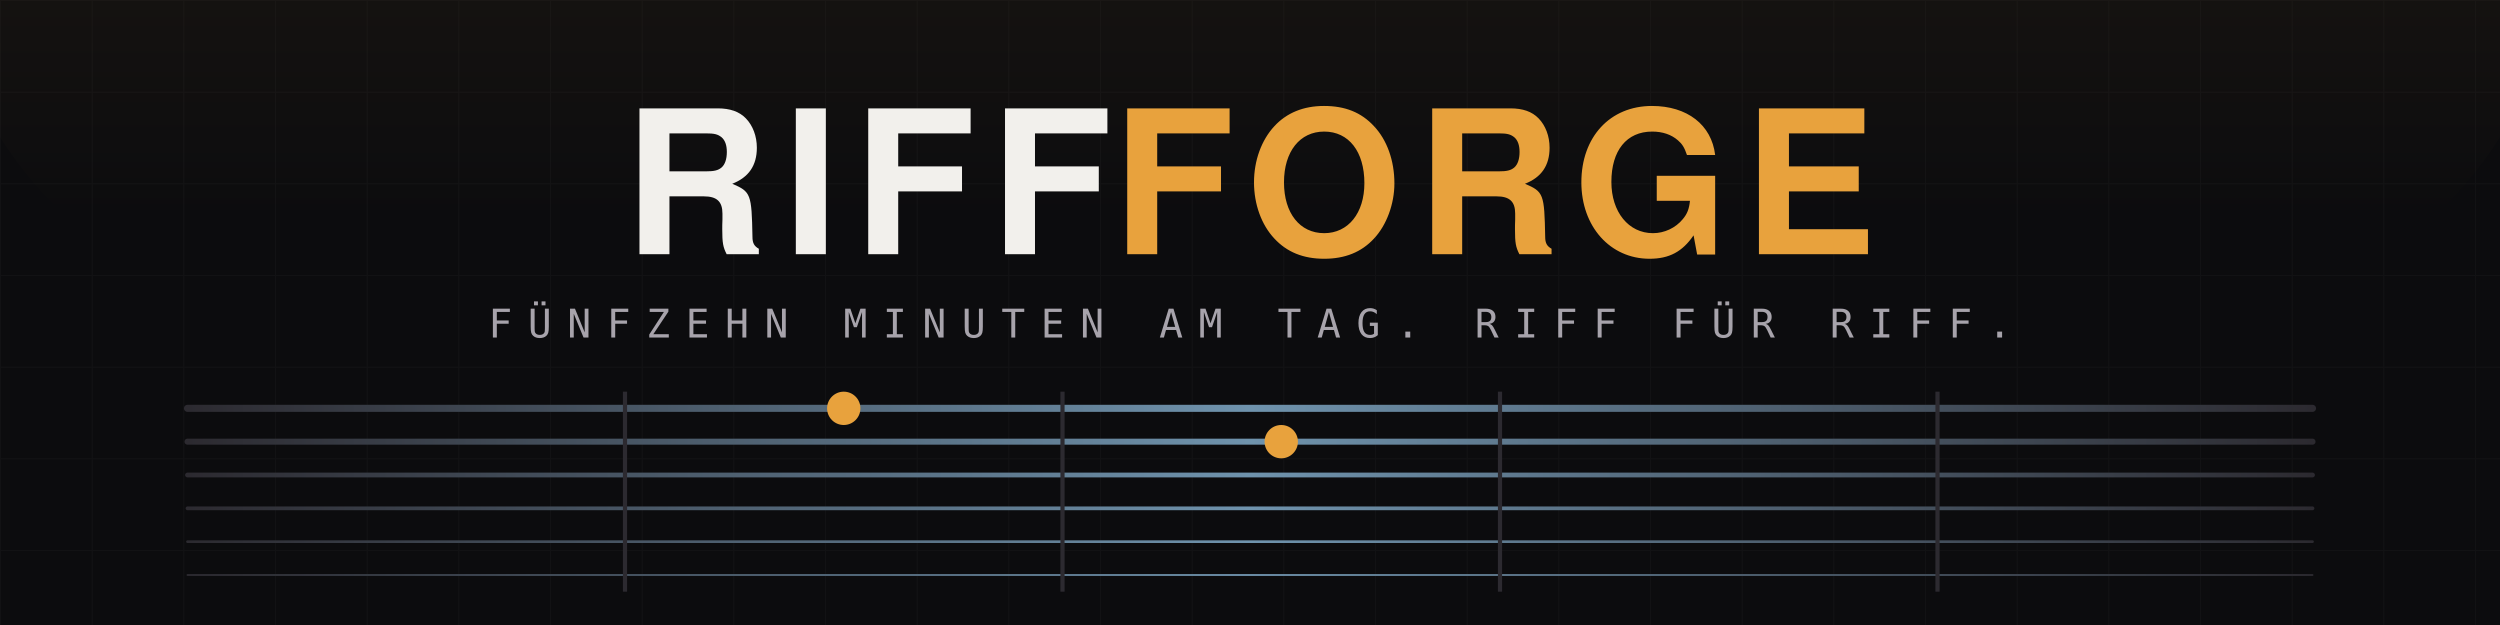
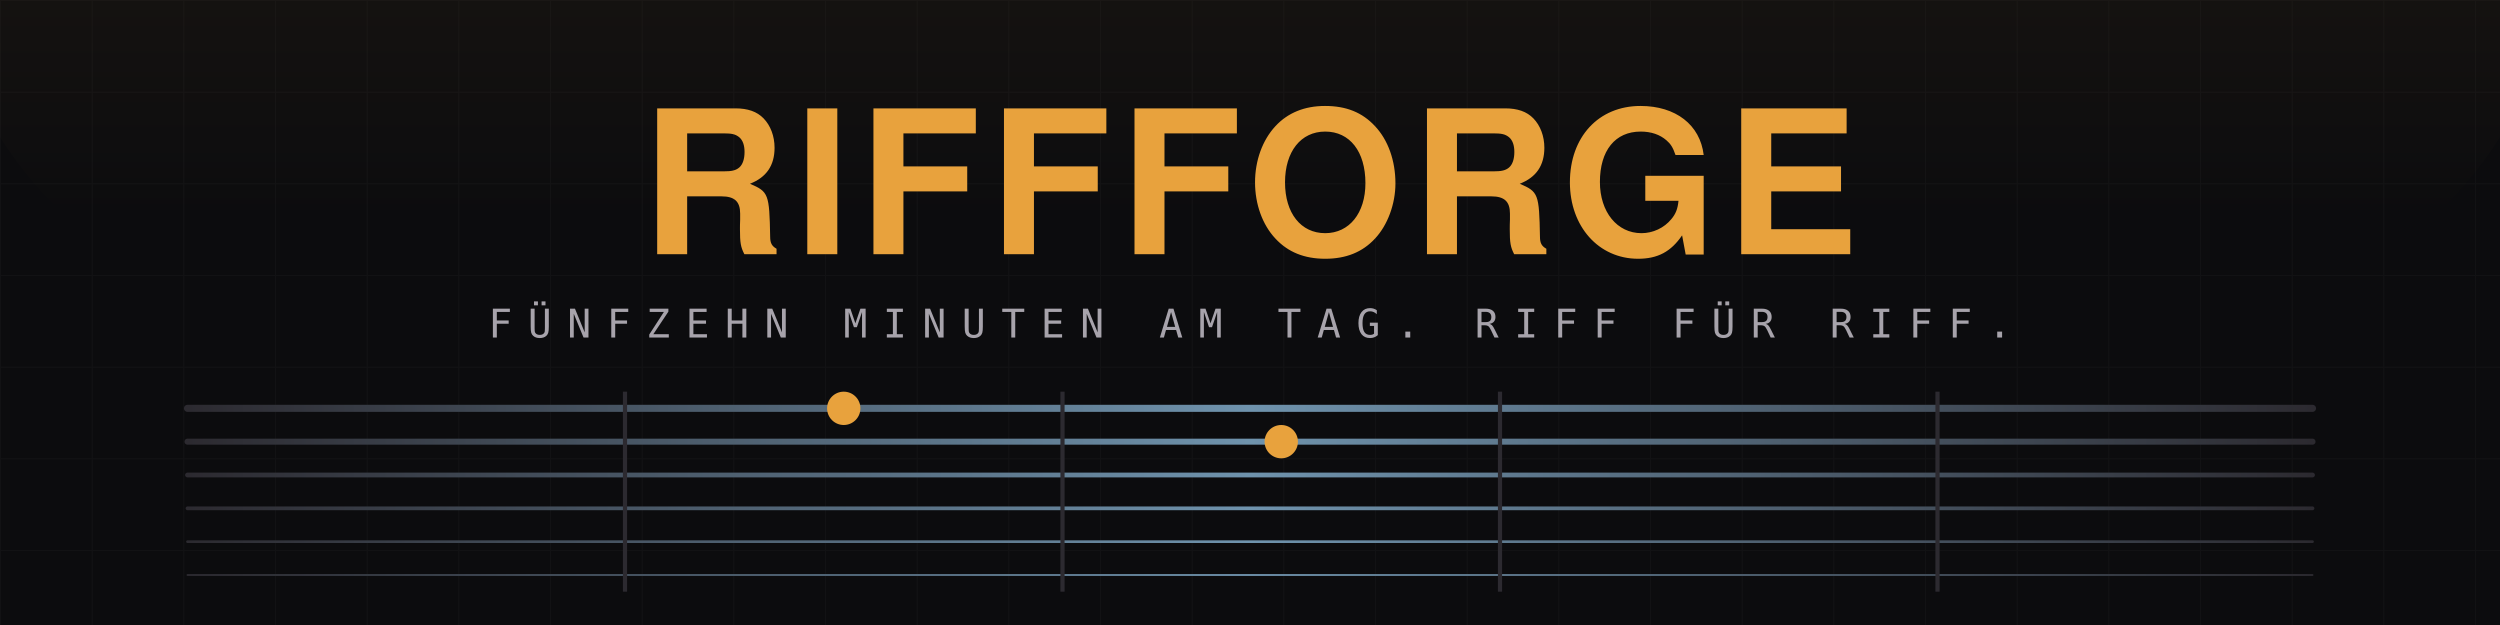
<svg xmlns="http://www.w3.org/2000/svg" viewBox="0 0 1200 300" width="1200" height="300" role="img" aria-label="Riffforge">
  <defs>
    <linearGradient id="glut" x1="0" y1="0" x2="0" y2="1">
      <stop offset="0%" stop-color="#e8a23d" stop-opacity=".13" />
      <stop offset="70%" stop-color="#e8a23d" stop-opacity="0" />
    </linearGradient>
    <pattern id="raster" width="44" height="44" patternUnits="userSpaceOnUse">
      <path d="M44 0H0v44" fill="none" stroke="#ffffff" stroke-opacity=".025" stroke-width="1" />
    </pattern>
    <linearGradient id="saite" gradientUnits="userSpaceOnUse" x1="90" y1="0" x2="1110" y2="0">
      <stop offset="0%" stop-color="#2c2a30" />
      <stop offset="50%" stop-color="#6f93ad" />
      <stop offset="100%" stop-color="#2c2a30" />
    </linearGradient>
  </defs>
  <rect width="1200" height="300" fill="#0c0c0e" />
  <rect width="1200" height="300" fill="url(#raster)" />
  <ellipse cx="600" cy="0" rx="620" ry="260" fill="url(#glut)" />
  <g stroke="url(#saite)" stroke-linecap="round">
    <line x1="90" y1="196" x2="1110" y2="196" stroke-width="3.4" />
    <line x1="90" y1="212" x2="1110" y2="212" stroke-width="2.9" />
    <line x1="90" y1="228" x2="1110" y2="228" stroke-width="2.3" />
    <line x1="90" y1="244" x2="1110" y2="244" stroke-width="1.8" />
    <line x1="90" y1="260" x2="1110" y2="260" stroke-width="1.3" />
    <line x1="90" y1="276" x2="1110" y2="276" stroke-width="0.9" />
  </g>
  <g stroke="#2c2a30" stroke-width="2">
    <line x1="300" y1="188" x2="300" y2="284" />
    <line x1="510" y1="188" x2="510" y2="284" />
    <line x1="720" y1="188" x2="720" y2="284" />
    <line x1="930" y1="188" x2="930" y2="284" />
  </g>
  <circle cx="405" cy="196" r="8" fill="#e8a23d" />
  <circle cx="615" cy="212" r="8" fill="#e8a23d" />
-   <text x="600" y="122" font-family="'Oswald','Helvetica Neue',Helvetica,Arial,sans-serif" font-size="96" font-weight="600" letter-spacing="7" text-anchor="middle" fill="#f2f0ec">RIFF<tspan fill="#e8a23d">FORGE</tspan>
-   </text>
+   <text x="600" y="122" font-family="'Anton','Oswald','Helvetica Neue',Helvetica,Arial,sans-serif" font-size="96" font-weight="600" letter-spacing="4" text-anchor="middle" fill="#e8a23d">RIFFFORGE</text>
  <text x="600" y="162" font-family="ui-monospace,'SF Mono',Menlo,monospace" font-size="19" letter-spacing="7.5" text-anchor="middle" fill="#a7a3ab">FÜNFZEHN MINUTEN AM TAG. RIFF FÜR RIFF.</text>
</svg>
